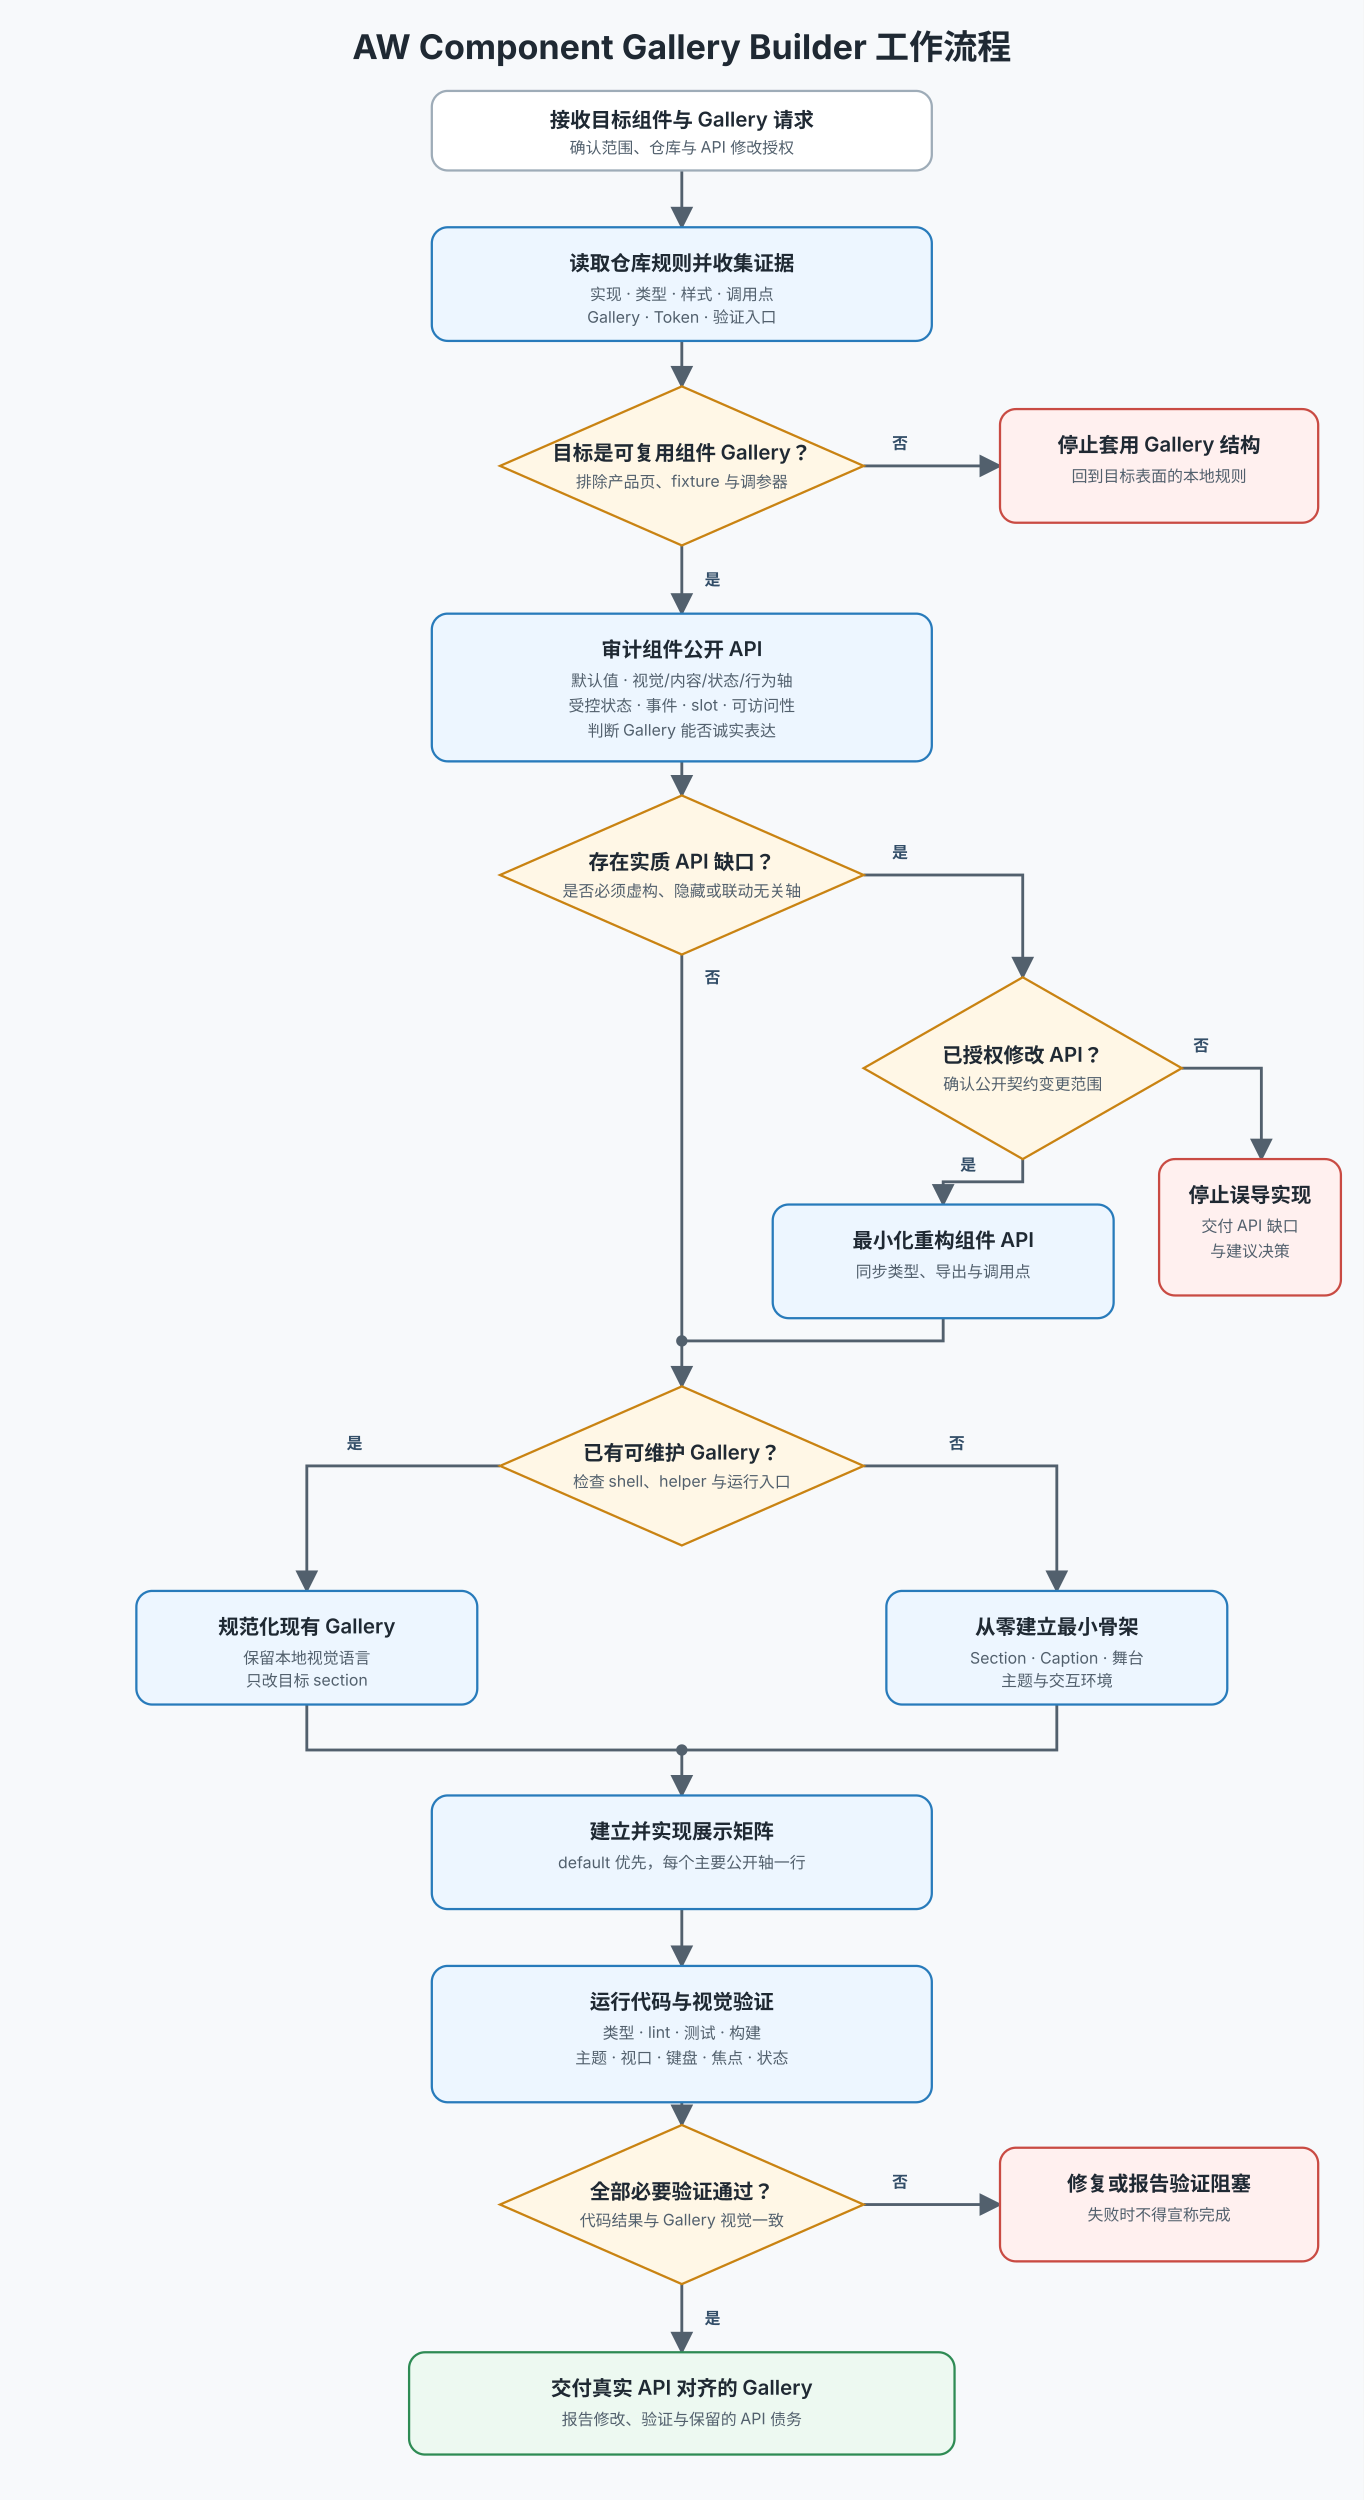
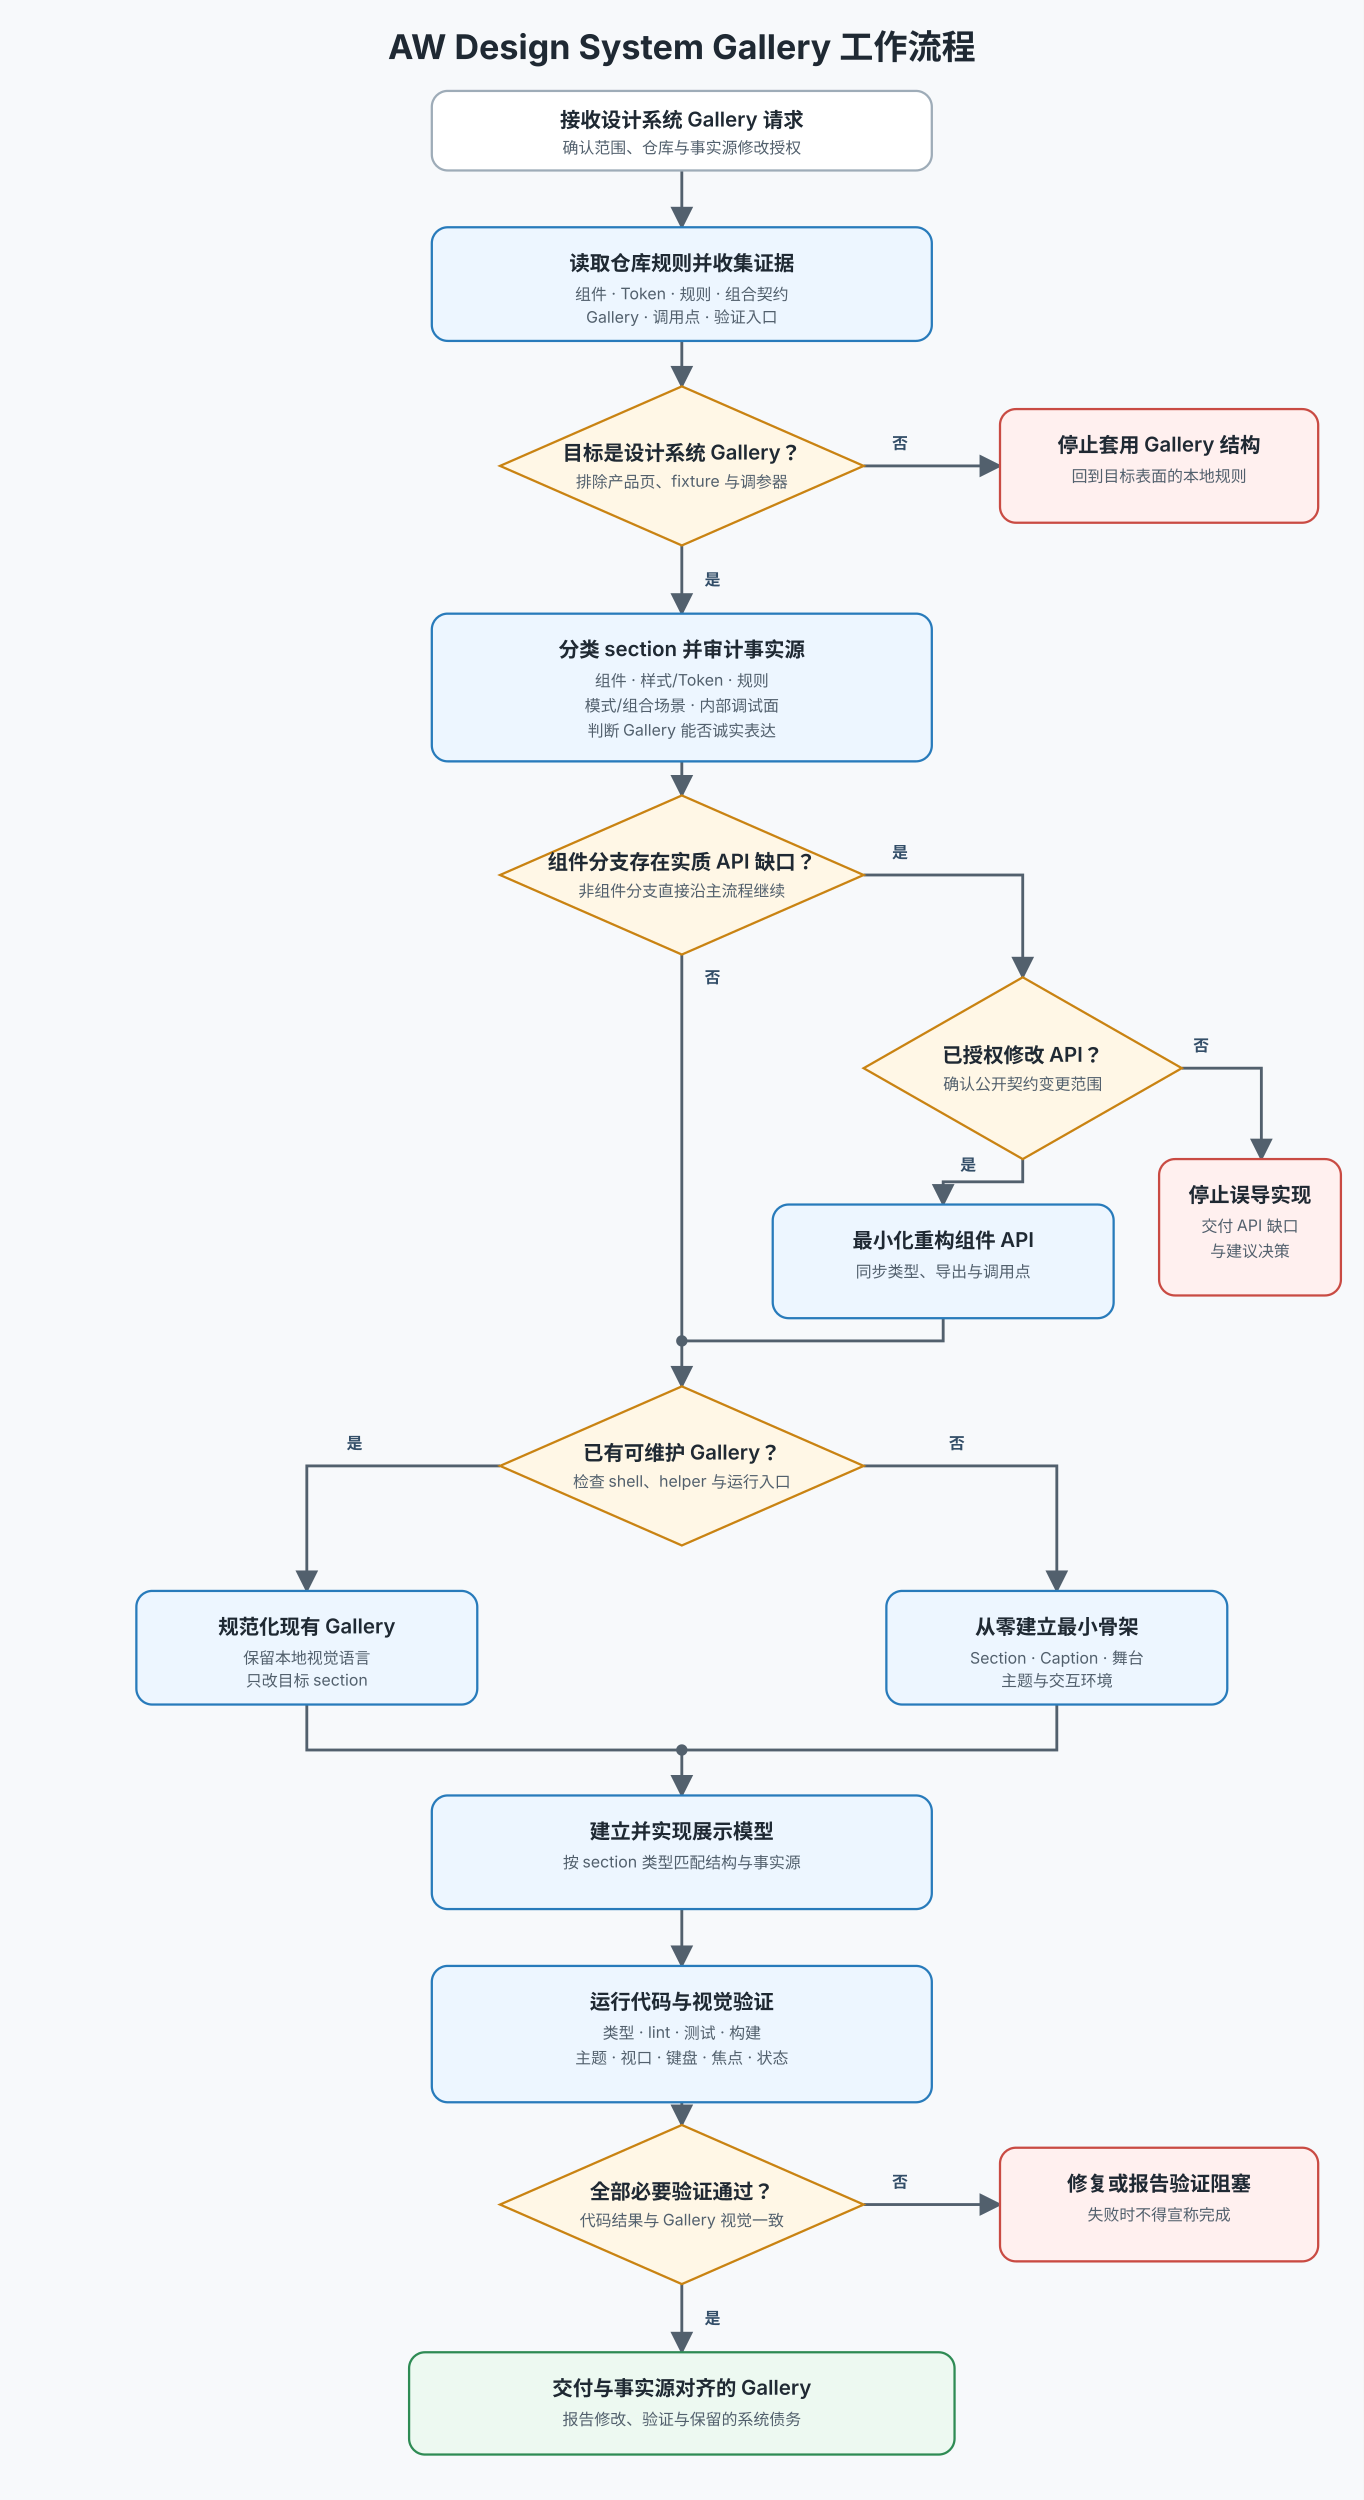
<svg xmlns="http://www.w3.org/2000/svg" viewBox="0 0 1200 2200" role="img" aria-labelledby="title desc">
  <defs>
    <marker id="arrow" viewBox="0 0 10 10" refX="9" refY="5" markerWidth="8" markerHeight="8" orient="auto-start-reverse">
      <path d="M 0 0 L 10 5 L 0 10 z" fill="#52606d" />
    </marker>
    <style>
      .canvas { fill: #f7f9fb; }
      .title { font: 700 30px -apple-system, BlinkMacSystemFont, "PingFang SC", sans-serif; fill: #1f2933; text-anchor: middle; }
      .node-title { font: 600 18px -apple-system, BlinkMacSystemFont, "PingFang SC", sans-serif; fill: #1f2933; text-anchor: middle; }
      .body { font: 400 14px -apple-system, BlinkMacSystemFont, "PingFang SC", sans-serif; fill: #52606d; text-anchor: middle; }
      .label { font: 600 14px -apple-system, BlinkMacSystemFont, "PingFang SC", sans-serif; fill: #334e68; }
      .input { fill: #ffffff; stroke: #9eacb8; stroke-width: 2; }
      .stage { fill: #edf6ff; stroke: #287bbb; stroke-width: 2; }
      .decision { fill: #fff7e6; stroke: #c98312; stroke-width: 2; }
      .stop { fill: #fff0ef; stroke: #c94b43; stroke-width: 2; }
      .output { fill: #edf9f1; stroke: #2e8b54; stroke-width: 2; }
      .flow { fill: none; stroke: #52606d; stroke-width: 2.5; marker-end: url(#arrow); }
      .merge { fill: none; stroke: #52606d; stroke-width: 2.5; }
      .junction { fill: #52606d; }
    </style>
  </defs>
  <rect class="canvas" width="1200" height="2200" />
-   <text class="title" x="600" y="52">AW Component Gallery Builder 工作流程</text>
+   <text class="title" x="600" y="52">AW Design System Gallery 工作流程</text>
  <path class="flow" d="M600 150 V200" />
  <path class="flow" d="M600 300 V340" />
  <path class="flow" d="M760 410 H880" />
  <path class="flow" d="M600 480 V540" />
  <path class="flow" d="M600 670 V700" />
  <path class="flow" d="M760 770 H900 V860" />
  <path class="merge" d="M600 840 V1180" />
  <path class="flow" d="M900 1020 V1040 H830 V1060" />
  <path class="flow" d="M1040 940 H1110 V1020" />
  <path class="merge" d="M830 1160 V1180 H600" />
  <circle class="junction" cx="600" cy="1180" r="5" />
  <path class="flow" d="M600 1180 V1220" />
  <path class="flow" d="M440 1290 H270 V1400" />
  <path class="flow" d="M760 1290 H930 V1400" />
  <path class="merge" d="M270 1500 V1540 H600" />
  <path class="merge" d="M930 1500 V1540 H600" />
  <circle class="junction" cx="600" cy="1540" r="5" />
  <path class="flow" d="M600 1540 V1580" />
  <path class="flow" d="M600 1680 V1730" />
  <path class="flow" d="M600 1850 V1870" />
  <path class="flow" d="M760 1940 H880" />
  <path class="flow" d="M600 2010 V2070" />
  <text class="label" x="785" y="395">否</text>
  <text class="label" x="620" y="515">是</text>
  <text class="label" x="785" y="755">是</text>
  <text class="label" x="620" y="865">否</text>
  <text class="label" x="845" y="1030">是</text>
  <text class="label" x="1050" y="925">否</text>
  <text class="label" x="305" y="1275">是</text>
  <text class="label" x="835" y="1275">否</text>
  <text class="label" x="785" y="1925">否</text>
  <text class="label" x="620" y="2045">是</text>
  <rect class="input" x="380" y="80" width="440" height="70" rx="14" />
-   <text class="node-title" x="600" y="112">接收目标组件与 Gallery 请求</text>
-   <text class="body" x="600" y="135">确认范围、仓库与 API 修改授权</text>
+   <text class="node-title" x="600" y="112">接收设计系统 Gallery 请求</text>
+   <text class="body" x="600" y="135">确认范围、仓库与事实源修改授权</text>
  <rect class="stage" x="380" y="200" width="440" height="100" rx="14" />
  <text class="node-title" x="600" y="238">读取仓库规则并收集证据</text>
-   <text class="body" x="600" y="264">实现 · 类型 · 样式 · 调用点</text>
-   <text class="body" x="600" y="284">Gallery · Token · 验证入口</text>
+   <text class="body" x="600" y="264">组件 · Token · 规则 · 组合契约</text>
+   <text class="body" x="600" y="284">Gallery · 调用点 · 验证入口</text>
  <polygon class="decision" points="600,340 760,410 600,480 440,410" />
-   <text class="node-title" x="600" y="405">目标是可复用组件 Gallery？</text>
+   <text class="node-title" x="600" y="405">目标是设计系统 Gallery？</text>
  <text class="body" x="600" y="429">排除产品页、fixture 与调参器</text>
  <rect class="stop" x="880" y="360" width="280" height="100" rx="14" />
  <text class="node-title" x="1020" y="398">停止套用 Gallery 结构</text>
  <text class="body" x="1020" y="424">回到目标表面的本地规则</text>
  <rect class="stage" x="380" y="540" width="440" height="130" rx="14" />
-   <text class="node-title" x="600" y="578">审计组件公开 API</text>
-   <text class="body" x="600" y="604">默认值 · 视觉/内容/状态/行为轴</text>
-   <text class="body" x="600" y="626">受控状态 · 事件 · slot · 可访问性</text>
+   <text class="node-title" x="600" y="578">分类 section 并审计事实源</text>
+   <text class="body" x="600" y="604">组件 · 样式/Token · 规则</text>
+   <text class="body" x="600" y="626">模式/组合场景 · 内部调试面</text>
  <text class="body" x="600" y="648">判断 Gallery 能否诚实表达</text>
  <polygon class="decision" points="600,700 760,770 600,840 440,770" />
-   <text class="node-title" x="600" y="765">存在实质 API 缺口？</text>
-   <text class="body" x="600" y="789">是否必须虚构、隐藏或联动无关轴</text>
+   <text class="node-title" x="600" y="765">组件分支存在实质 API 缺口？</text>
+   <text class="body" x="600" y="789">非组件分支直接沿主流程继续</text>
  <polygon class="decision" points="900,860 1040,940 900,1020 760,940" />
  <text class="node-title" x="900" y="935">已授权修改 API？</text>
  <text class="body" x="900" y="959">确认公开契约变更范围</text>
  <rect class="stage" x="680" y="1060" width="300" height="100" rx="14" />
  <text class="node-title" x="830" y="1098">最小化重构组件 API</text>
  <text class="body" x="830" y="1124">同步类型、导出与调用点</text>
  <rect class="stop" x="1020" y="1020" width="160" height="120" rx="14" />
  <text class="node-title" x="1100" y="1058">停止误导实现</text>
  <text class="body" x="1100" y="1084">交付 API 缺口</text>
  <text class="body" x="1100" y="1106">与建议决策</text>
  <polygon class="decision" points="600,1220 760,1290 600,1360 440,1290" />
  <text class="node-title" x="600" y="1285">已有可维护 Gallery？</text>
  <text class="body" x="600" y="1309">检查 shell、helper 与运行入口</text>
  <rect class="stage" x="120" y="1400" width="300" height="100" rx="14" />
  <text class="node-title" x="270" y="1438">规范化现有 Gallery</text>
  <text class="body" x="270" y="1464">保留本地视觉语言</text>
  <text class="body" x="270" y="1484">只改目标 section</text>
  <rect class="stage" x="780" y="1400" width="300" height="100" rx="14" />
  <text class="node-title" x="930" y="1438">从零建立最小骨架</text>
  <text class="body" x="930" y="1464">Section · Caption · 舞台</text>
  <text class="body" x="930" y="1484">主题与交互环境</text>
  <rect class="stage" x="380" y="1580" width="440" height="100" rx="14" />
-   <text class="node-title" x="600" y="1618">建立并实现展示矩阵</text>
-   <text class="body" x="600" y="1644">default 优先，每个主要公开轴一行</text>
+   <text class="node-title" x="600" y="1618">建立并实现展示模型</text>
+   <text class="body" x="600" y="1644">按 section 类型匹配结构与事实源</text>
  <rect class="stage" x="380" y="1730" width="440" height="120" rx="14" />
  <text class="node-title" x="600" y="1768">运行代码与视觉验证</text>
  <text class="body" x="600" y="1794">类型 · lint · 测试 · 构建</text>
  <text class="body" x="600" y="1816">主题 · 视口 · 键盘 · 焦点 · 状态</text>
  <polygon class="decision" points="600,1870 760,1940 600,2010 440,1940" />
  <text class="node-title" x="600" y="1935">全部必要验证通过？</text>
  <text class="body" x="600" y="1959">代码结果与 Gallery 视觉一致</text>
  <rect class="stop" x="880" y="1890" width="280" height="100" rx="14" />
  <text class="node-title" x="1020" y="1928">修复或报告验证阻塞</text>
  <text class="body" x="1020" y="1954">失败时不得宣称完成</text>
  <rect class="output" x="360" y="2070" width="480" height="90" rx="14" />
-   <text class="node-title" x="600" y="2108">交付真实 API 对齐的 Gallery</text>
-   <text class="body" x="600" y="2134">报告修改、验证与保留的 API 债务</text>
+   <text class="node-title" x="600" y="2108">交付与事实源对齐的 Gallery</text>
+   <text class="body" x="600" y="2134">报告修改、验证与保留的系统债务</text>
</svg>
